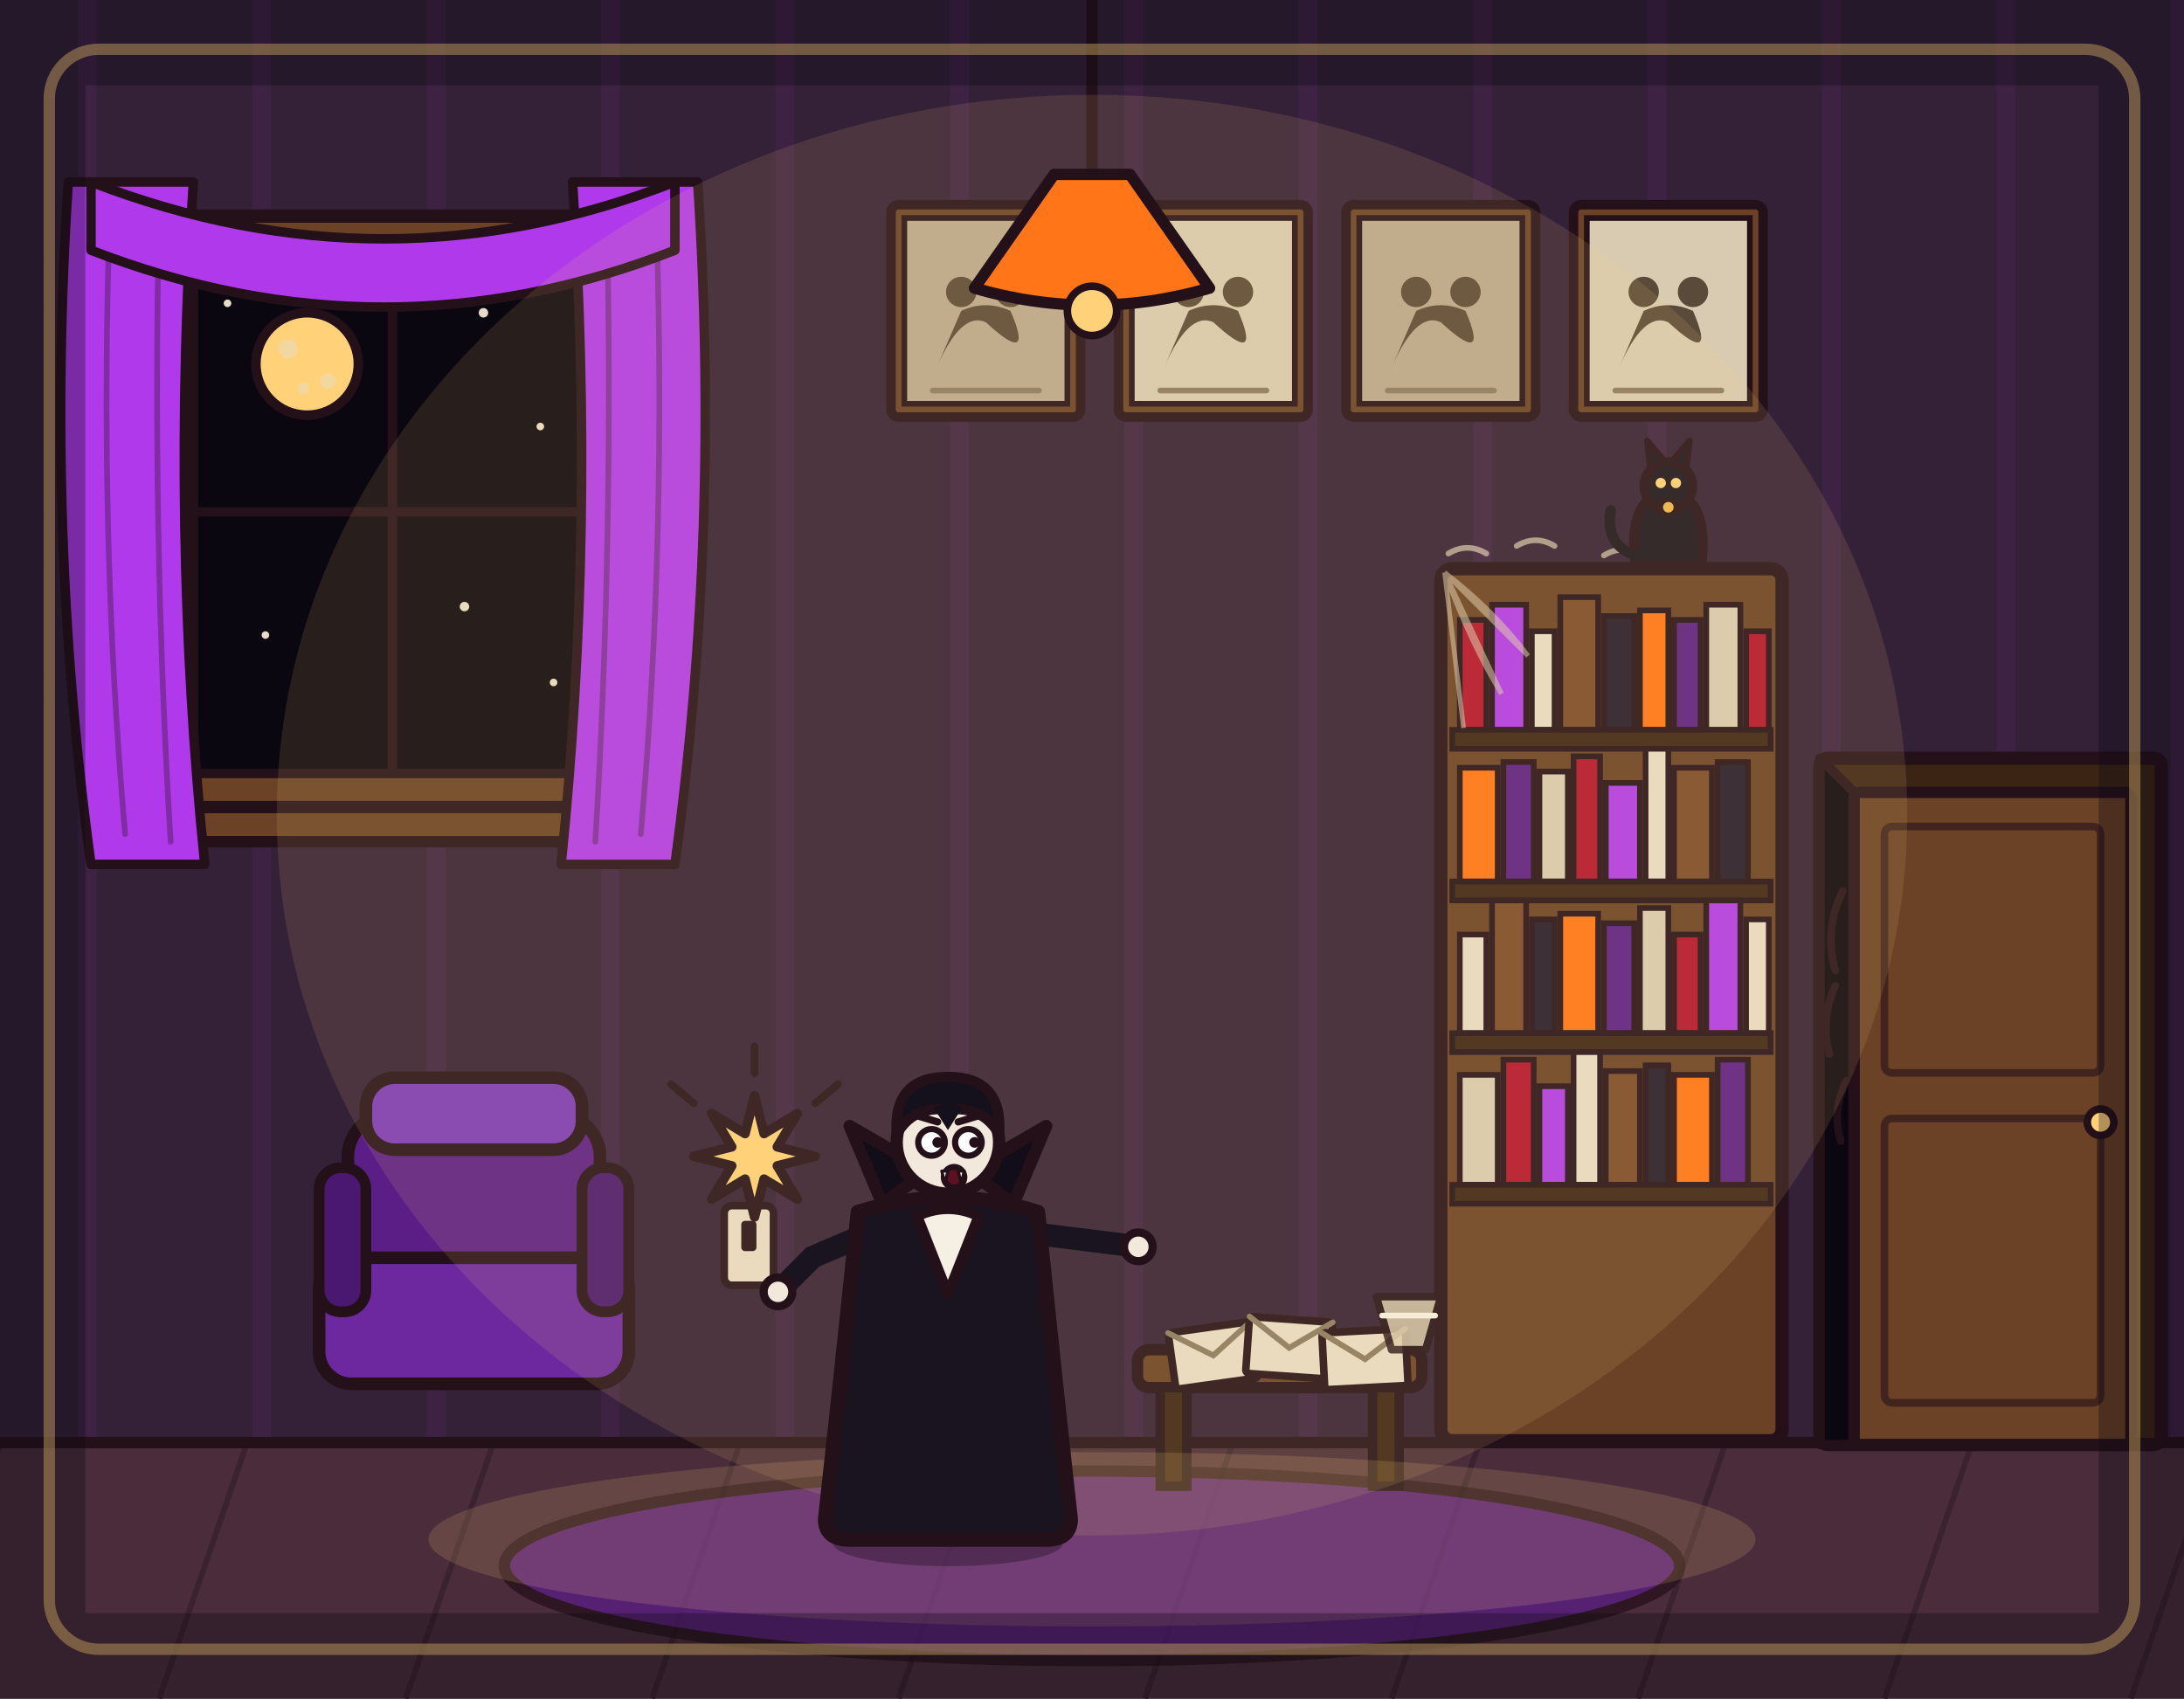
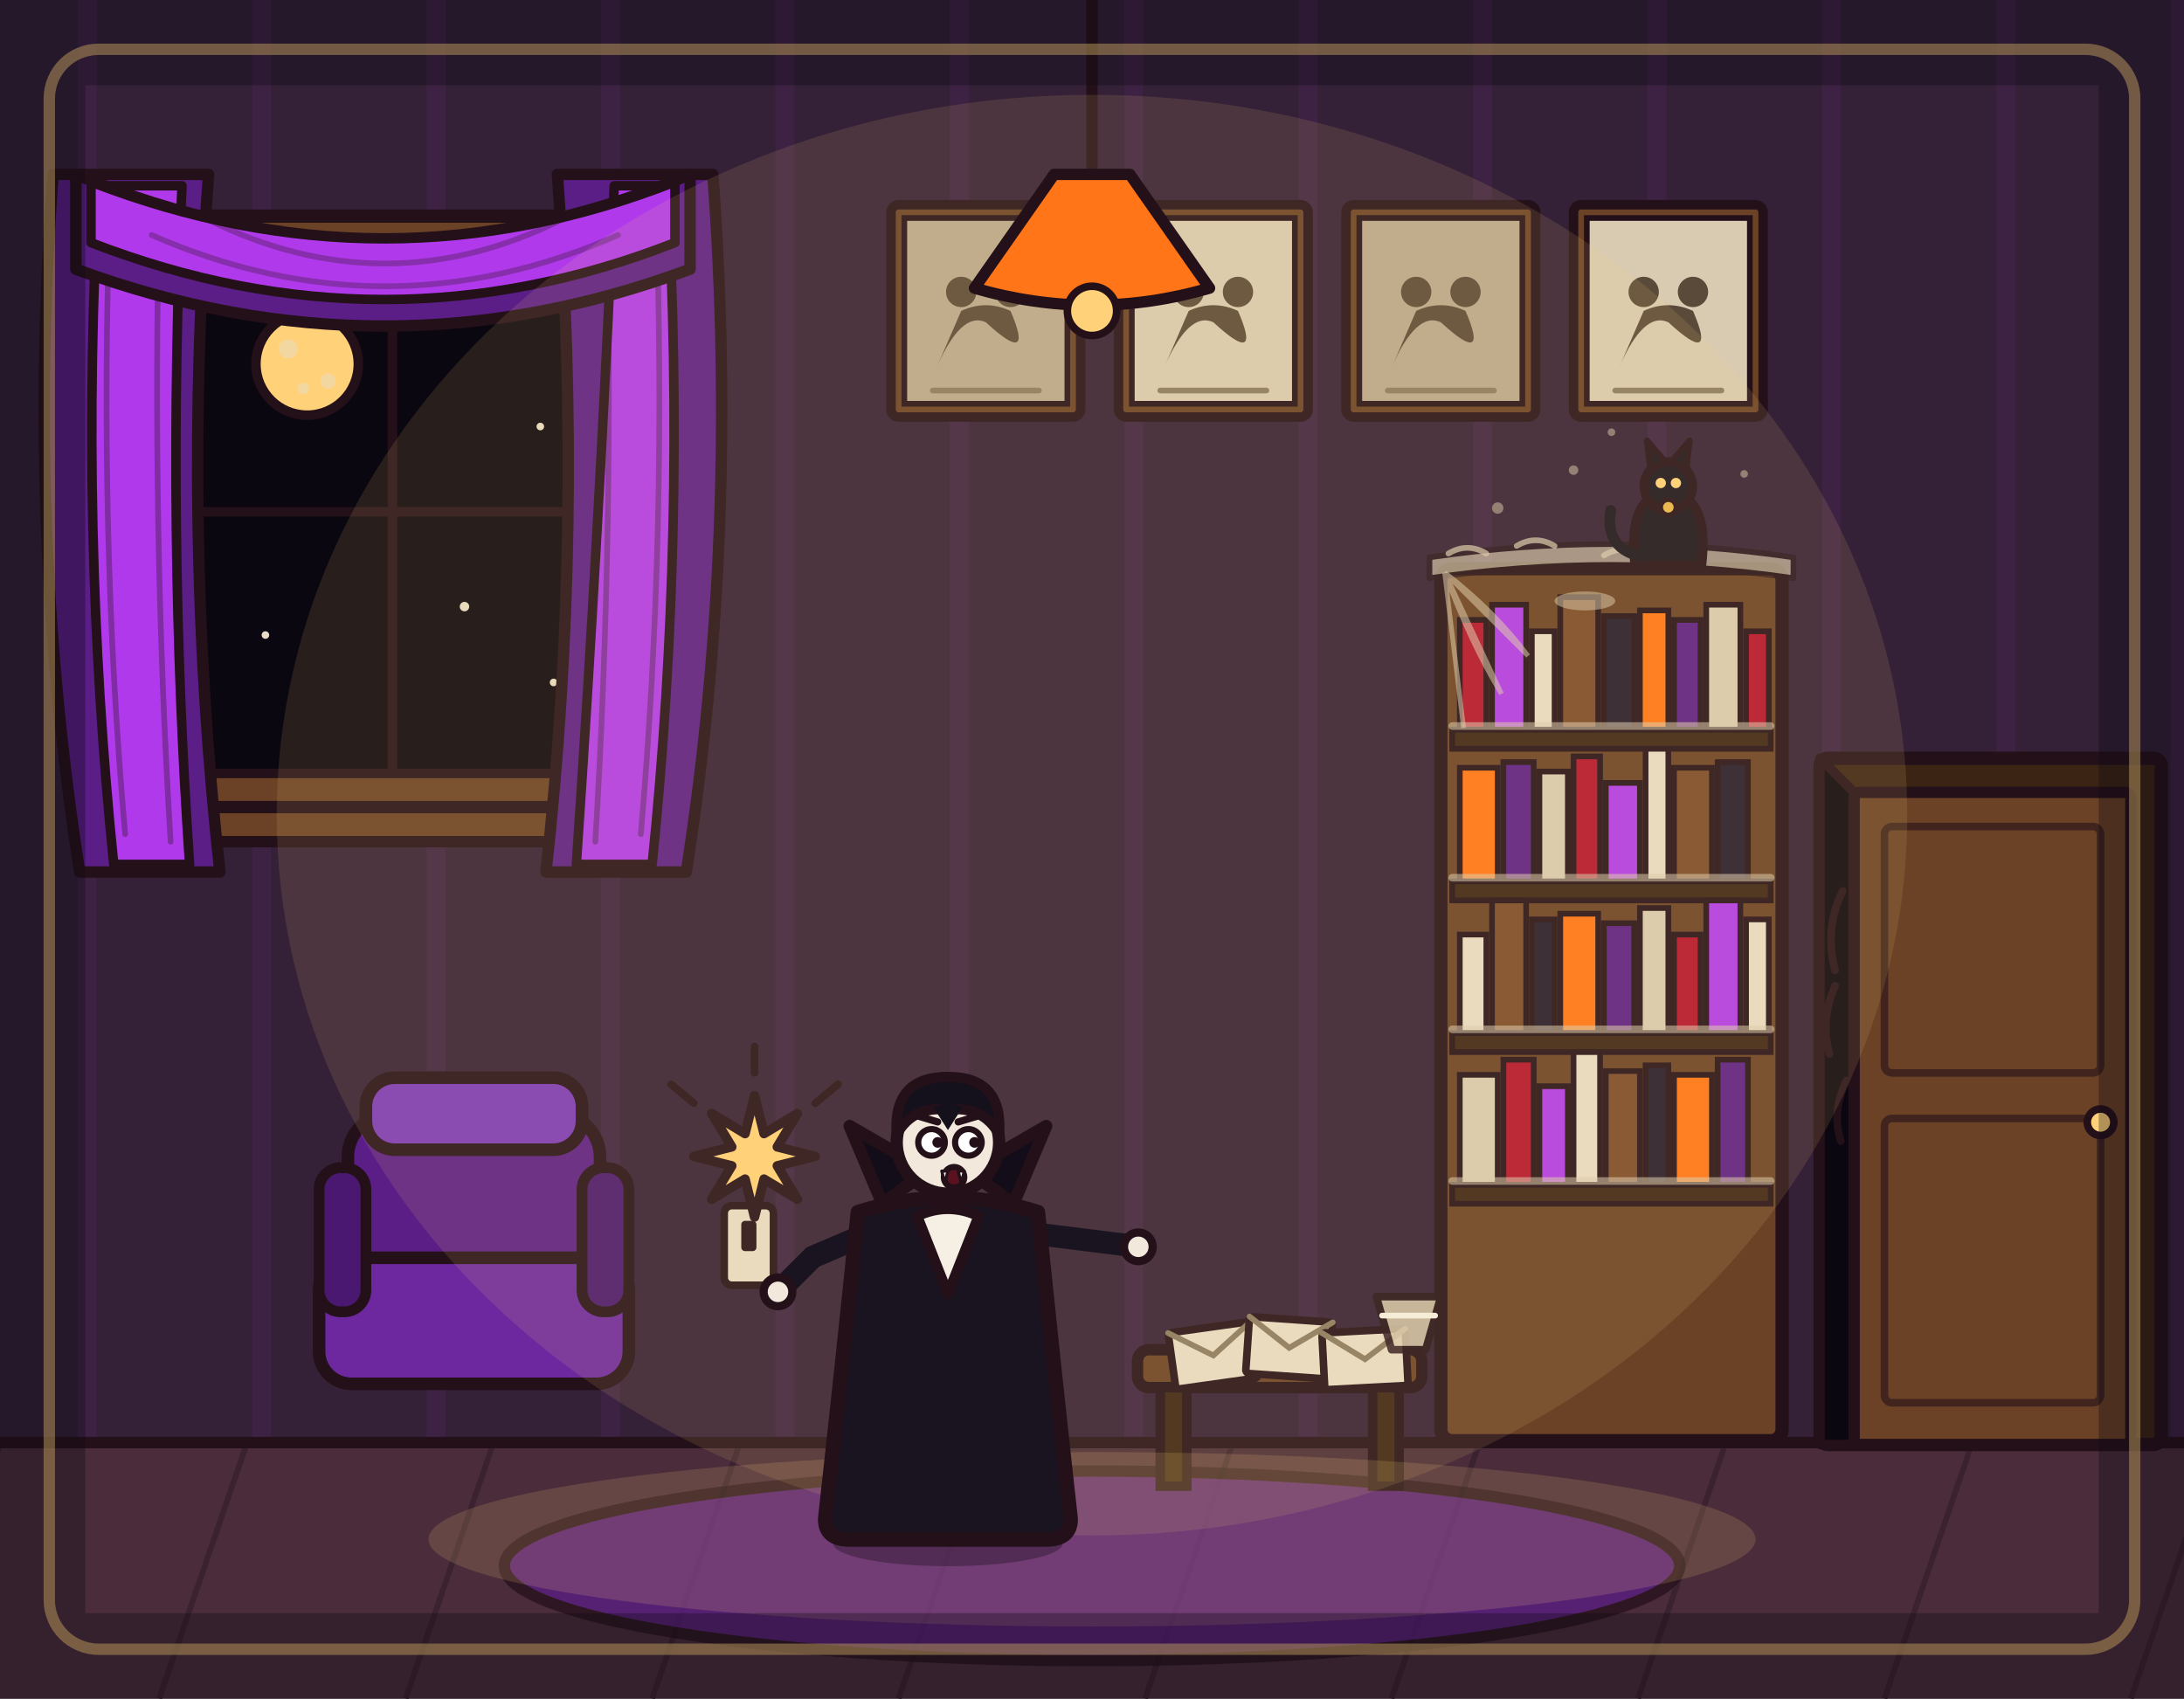
<svg xmlns="http://www.w3.org/2000/svg" viewBox="0 0 1152 896" width="1152" height="896">
  <rect x="0" y="0" width="1152" height="896" fill="#2a1733" />
  <rect x="0" y="0" width="1152" height="760" fill="#ffd27a" opacity=".05" />
  <path d="M46 0V762M138 0V762M230 0V762M322 0V762M414 0V762M506 0V762M598 0V762M690 0V762M782 0V762M874 0V762M966 0V762M1058 0V762M1150 0V762" stroke="#b03aeb" stroke-width="10" opacity=".07" fill="none" />
  <rect x="0" y="760" width="1152" height="136" fill="#4a2c3a" />
  <path d="M0 762 L-46 896M130 762 L84 896M260 762 L214 896M390 762 L344 896M520 762 L474 896M650 762 L604 896M780 762 L734 896M910 762 L864 896M1040 762 L994 896M1170 762 L1124 896" stroke="#3a2230" stroke-width="3" fill="none" />
  <line x1="0" y1="761" x2="1152" y2="761" stroke="#241019" stroke-width="6" stroke-linecap="round" />
  <ellipse cx="576" cy="826" rx="310" ry="50" fill="#5b1e86" stroke="#241019" stroke-width="6" stroke-linejoin="round" opacity=".75" />
  <rect x="84" y="114" width="246" height="312" rx="6" fill="#6b4226" stroke="#241019" stroke-width="7" stroke-linejoin="round" />
  <rect x="102" y="132" width="210" height="276" fill="#0b0710" stroke="#241019" stroke-width="5" />
  <line x1="207" y1="132" x2="207" y2="408" stroke="#241019" stroke-width="5" />
  <line x1="102" y1="270" x2="312" y2="270" stroke="#241019" stroke-width="5" />
  <circle cx="162" cy="192" r="27" fill="#ffd27a" stroke="#241019" stroke-width="5" />
  <circle cx="152" cy="184" r="5" fill="#e8dcc8" opacity=".5" />
  <circle cx="173" cy="201" r="4" fill="#e8dcc8" opacity=".5" />
  <circle cx="160" cy="205" r="3" fill="#e8dcc8" opacity=".5" />
  <circle cx="255" cy="165" r="2.5" fill="#e8dcc8" />
  <circle cx="285" cy="225" r="2" fill="#e8dcc8" />
  <circle cx="245" cy="320" r="2.5" fill="#e8dcc8" />
  <circle cx="140" cy="335" r="2" fill="#e8dcc8" />
  <circle cx="292" cy="360" r="2" fill="#e8dcc8" />
  <circle cx="120" cy="160" r="2" fill="#e8dcc8" />
  <rect x="76" y="426" width="262" height="18" rx="4" fill="#6b4226" stroke="#241019" stroke-width="6" stroke-linejoin="round" />
-   <path d="M36 96 Q24 280 48 456 L108 456 Q90 280 102 96 Z" fill="#b03aeb" stroke="#241019" stroke-width="5" stroke-linejoin="round" />
-   <path d="M368 96 Q380 280 356 456 L296 456 Q314 280 302 96 Z" fill="#b03aeb" stroke="#241019" stroke-width="5" stroke-linejoin="round" />
+   <path d="M28 92 Q14 280 42 460 L116 460 Q96 280 110 92 Z" fill="#5b1e86" stroke="#241019" stroke-width="6" stroke-linejoin="round" />
+   <path d="M52 98 Q42 280 60 456 L100 456 Q88 280 96 98 Z" fill="#b03aeb" stroke="#241019" stroke-width="5" stroke-linejoin="round" />
+   <path d="M376 92 Q390 280 362 460 L288 460 Q308 280 294 92 Z" fill="#5b1e86" stroke="#241019" stroke-width="6" stroke-linejoin="round" />
+   <path d="M352 98 Q362 280 344 456 L304 456 Q316 280 324 98 Z" fill="#b03aeb" stroke="#241019" stroke-width="5" stroke-linejoin="round" />
  <path d="M58 110 Q52 280 66 440 M84 108 Q80 280 90 444" fill="none" stroke="#241019" stroke-width="3" opacity=".35" stroke-linecap="round" />
  <path d="M346 110 Q352 280 338 440 M320 108 Q324 280 314 444" fill="none" stroke="#241019" stroke-width="3" opacity=".35" stroke-linecap="round" />
-   <path d="M48 96 Q203 156 356 96 L356 132 Q203 192 48 132 Z" fill="#b03aeb" stroke="#241019" stroke-width="5" stroke-linejoin="round" />
+   <path d="M40 92 Q203 160 364 92 L364 142 Q203 202 40 142 Z" fill="#5b1e86" stroke="#241019" stroke-width="6" stroke-linejoin="round" />
+   <path d="M48 96 Q203 156 356 96 L356 128 Q203 188 48 128 Z" fill="#b03aeb" stroke="#241019" stroke-width="5" stroke-linejoin="round" />
+   <path d="M110 116 Q203 162 296 116 M80 124 Q203 178 326 124" fill="none" stroke="#241019" stroke-width="3" opacity=".3" stroke-linecap="round" />
  <rect x="470" y="108" width="100" height="112" rx="4" fill="#6b4226" stroke="#241019" stroke-width="5" stroke-linejoin="round" />
  <rect x="477" y="115" width="86" height="98" fill="#b9a88e" stroke="#241019" stroke-width="3" />
  <circle cx="507" cy="154" r="8" fill="#5a4a3a" />
  <circle cx="533" cy="154" r="8" fill="#5a4a3a" />
  <path d="M494 194 Q507 164 520 170 Q546 194 533 164 Q520 158 507 164 Z" fill="#5a4a3a" />
  <line x1="492" y1="206" x2="548" y2="206" stroke="#8a7a64" stroke-width="3" stroke-linecap="round" />
  <rect x="590" y="108" width="100" height="112" rx="4" fill="#6b4226" stroke="#241019" stroke-width="5" stroke-linejoin="round" />
  <rect x="597" y="115" width="86" height="98" fill="#d9cbb2" stroke="#241019" stroke-width="3" />
  <circle cx="627" cy="154" r="8" fill="#5a4a3a" />
  <circle cx="653" cy="154" r="8" fill="#5a4a3a" />
  <path d="M614 194 Q627 164 640 170 Q666 194 653 164 Q640 158 627 164 Z" fill="#5a4a3a" />
  <line x1="612" y1="206" x2="668" y2="206" stroke="#8a7a64" stroke-width="3" stroke-linecap="round" />
  <rect x="710" y="108" width="100" height="112" rx="4" fill="#6b4226" stroke="#241019" stroke-width="5" stroke-linejoin="round" />
  <rect x="717" y="115" width="86" height="98" fill="#b9a88e" stroke="#241019" stroke-width="3" />
  <circle cx="747" cy="154" r="8" fill="#5a4a3a" />
  <circle cx="773" cy="154" r="8" fill="#5a4a3a" />
  <path d="M734 194 Q747 164 760 170 Q786 194 773 164 Q760 158 747 164 Z" fill="#5a4a3a" />
  <line x1="732" y1="206" x2="788" y2="206" stroke="#8a7a64" stroke-width="3" stroke-linecap="round" />
  <rect x="830" y="108" width="100" height="112" rx="4" fill="#6b4226" stroke="#241019" stroke-width="5" stroke-linejoin="round" />
  <rect x="837" y="115" width="86" height="98" fill="#d9cbb2" stroke="#241019" stroke-width="3" />
  <circle cx="867" cy="154" r="8" fill="#5a4a3a" />
  <circle cx="893" cy="154" r="8" fill="#5a4a3a" />
  <path d="M854 194 Q867 164 880 170 Q906 194 893 164 Q880 158 867 164 Z" fill="#5a4a3a" />
  <line x1="852" y1="206" x2="908" y2="206" stroke="#8a7a64" stroke-width="3" stroke-linecap="round" />
  <rect x="760" y="300" width="180" height="460" rx="6" fill="#6b4226" stroke="#241019" stroke-width="7" stroke-linejoin="round" />
  <rect x="770" y="327" width="14" height="58" fill="#b3122e" stroke="#241019" stroke-width="3" />
  <rect x="787" y="319" width="18" height="66" fill="#b03aeb" stroke="#241019" stroke-width="3" />
  <rect x="808" y="333" width="12" height="52" fill="#e8dcc8" stroke="#241019" stroke-width="3" />
  <rect x="823" y="315" width="20" height="70" fill="#7a4a2c" stroke="#241019" stroke-width="3" />
  <rect x="846" y="325" width="16" height="60" fill="#241a2e" stroke="#241019" stroke-width="3" />
  <rect x="865" y="322" width="15" height="63" fill="#ff7518" stroke="#241019" stroke-width="3" />
  <rect x="883" y="327" width="14" height="58" fill="#5b1e86" stroke="#241019" stroke-width="3" />
  <rect x="900" y="319" width="18" height="66" fill="#d9cbb2" stroke="#241019" stroke-width="3" />
  <rect x="921" y="333" width="12" height="52" fill="#b3122e" stroke="#241019" stroke-width="3" />
  <rect x="766" y="385" width="168" height="10" fill="#3c2415" stroke="#241019" stroke-width="3" />
  <rect x="770" y="405" width="20" height="60" fill="#ff7518" stroke="#241019" stroke-width="3" />
  <rect x="793" y="402" width="16" height="63" fill="#5b1e86" stroke="#241019" stroke-width="3" />
  <rect x="812" y="407" width="15" height="58" fill="#d9cbb2" stroke="#241019" stroke-width="3" />
  <rect x="830" y="399" width="14" height="66" fill="#b3122e" stroke="#241019" stroke-width="3" />
  <rect x="847" y="413" width="18" height="52" fill="#b03aeb" stroke="#241019" stroke-width="3" />
  <rect x="868" y="395" width="12" height="70" fill="#e8dcc8" stroke="#241019" stroke-width="3" />
  <rect x="883" y="405" width="20" height="60" fill="#7a4a2c" stroke="#241019" stroke-width="3" />
  <rect x="906" y="402" width="16" height="63" fill="#241a2e" stroke="#241019" stroke-width="3" />
  <rect x="766" y="465" width="168" height="10" fill="#3c2415" stroke="#241019" stroke-width="3" />
  <rect x="770" y="493" width="14" height="52" fill="#e8dcc8" stroke="#241019" stroke-width="3" />
  <rect x="787" y="475" width="18" height="70" fill="#7a4a2c" stroke="#241019" stroke-width="3" />
  <rect x="808" y="485" width="12" height="60" fill="#241a2e" stroke="#241019" stroke-width="3" />
  <rect x="823" y="482" width="20" height="63" fill="#ff7518" stroke="#241019" stroke-width="3" />
  <rect x="846" y="487" width="16" height="58" fill="#5b1e86" stroke="#241019" stroke-width="3" />
  <rect x="865" y="479" width="15" height="66" fill="#d9cbb2" stroke="#241019" stroke-width="3" />
  <rect x="883" y="493" width="14" height="52" fill="#b3122e" stroke="#241019" stroke-width="3" />
  <rect x="900" y="475" width="18" height="70" fill="#b03aeb" stroke="#241019" stroke-width="3" />
  <rect x="921" y="485" width="12" height="60" fill="#e8dcc8" stroke="#241019" stroke-width="3" />
  <rect x="766" y="545" width="168" height="10" fill="#3c2415" stroke="#241019" stroke-width="3" />
  <rect x="770" y="567" width="20" height="58" fill="#d9cbb2" stroke="#241019" stroke-width="3" />
  <rect x="793" y="559" width="16" height="66" fill="#b3122e" stroke="#241019" stroke-width="3" />
  <rect x="812" y="573" width="15" height="52" fill="#b03aeb" stroke="#241019" stroke-width="3" />
  <rect x="830" y="555" width="14" height="70" fill="#e8dcc8" stroke="#241019" stroke-width="3" />
  <rect x="847" y="565" width="18" height="60" fill="#7a4a2c" stroke="#241019" stroke-width="3" />
  <rect x="868" y="562" width="12" height="63" fill="#241a2e" stroke="#241019" stroke-width="3" />
  <rect x="883" y="567" width="20" height="58" fill="#ff7518" stroke="#241019" stroke-width="3" />
  <rect x="906" y="559" width="16" height="66" fill="#5b1e86" stroke="#241019" stroke-width="3" />
  <rect x="766" y="625" width="168" height="10" fill="#3c2415" stroke="#241019" stroke-width="3" />
+   <path d="M754 294 Q850 280 946 294 L946 305 Q850 291 754 305 Z" fill="#d9cbb2" opacity=".65" stroke="#241019" stroke-width="3" stroke-linejoin="round" />
+   <path d="M766 383 L934 383 M766 463 L934 463 M766 543 L934 543 M766 623 L934 623" fill="none" stroke="#d9cbb2" stroke-width="4" opacity=".55" stroke-linecap="round" />
+   <g fill="#d9cbb2" opacity=".5">
+     <circle cx="790" cy="268" r="3" />
+     <circle cx="830" cy="248" r="2.5" />
+     <circle cx="880" cy="270" r="3" />
+     <circle cx="920" cy="250" r="2" />
+     <circle cx="850" cy="228" r="2" />
+     <ellipse cx="836" cy="317" rx="16" ry="5" />
+   </g>
  <path d="M764 292 q10 -6 20 0 M800 288 q10 -6 20 0 M846 293 q10 -6 20 0" fill="none" stroke="#d9cbb2" stroke-width="3" opacity=".7" stroke-linecap="round" />
  <path d="M762 302 L806 346 M762 302 L792 366 M762 302 L772 384 M762 302 Q788 322 806 346 M762 302 Q776 340 792 366" fill="none" stroke="#d9cbb2" stroke-width="2.5" opacity=".55" />
  <g transform="translate(880 298) scale(0.8)">
    <path d="M-22 0 Q-26 -34 -12 -44 Q0 -50 12 -44 Q26 -34 22 0 Z" fill="#1a1420" stroke="#241019" stroke-width="6" stroke-linejoin="round" />
    <circle cx="0" cy="-52" r="16" fill="#1a1420" stroke="#241019" stroke-width="6" stroke-linejoin="round" />
    <path d="M-12 -64 L-14 -82 L-2 -68 Z" fill="#1a1420" stroke="#241019" stroke-width="4" stroke-linejoin="round" />
    <path d="M12 -64 L14 -82 L2 -68 Z" fill="#1a1420" stroke="#241019" stroke-width="4" stroke-linejoin="round" />
    <path d="M-20 -6 Q-42 -12 -38 -36" fill="none" stroke="#1a1420" stroke-width="7" stroke-linecap="round" />
    <circle cx="-5" cy="-54" r="3.4" fill="#ffd27a" />
    <circle cx="5" cy="-54" r="3.4" fill="#ffd27a" />
    <circle cx="0" cy="-38" r="5" fill="#e8b64c" stroke="#241019" stroke-width="3" />
  </g>
  <g transform="translate(250 730) scale(0.95)">
    <rect x="-70" y="-150" width="140" height="110" rx="24" fill="#5b1e86" stroke="#241019" stroke-width="7" stroke-linejoin="round" />
    <rect x="-86" y="-70" width="172" height="70" rx="18" fill="#6d28a0" stroke="#241019" stroke-width="7" stroke-linejoin="round" />
    <rect x="-86" y="-120" width="26" height="80" rx="12" fill="#4a1870" stroke="#241019" stroke-width="6" stroke-linejoin="round" />
    <rect x="60" y="-120" width="26" height="80" rx="12" fill="#4a1870" stroke="#241019" stroke-width="6" stroke-linejoin="round" />
    <rect x="-60" y="-170" width="120" height="40" rx="16" fill="#7a3ab8" stroke="#241019" stroke-width="7" stroke-linejoin="round" />
  </g>
  <rect x="600" y="712" width="150" height="20" rx="6" fill="#6b4226" stroke="#241019" stroke-width="6" stroke-linejoin="round" />
  <rect x="612" y="732" width="14" height="52" fill="#3c2415" stroke="#241019" stroke-width="5" />
  <rect x="724" y="732" width="14" height="52" fill="#3c2415" stroke="#241019" stroke-width="5" />
  <g transform="rotate(-8 640 715)">
    <rect x="618" y="700" width="44" height="30" rx="2" fill="#e8dcc8" stroke="#241019" stroke-width="4" stroke-linejoin="round" />
    <path d="M618 700 L640 715 L662 700" fill="none" stroke="#8a7a64" stroke-width="3" stroke-linecap="round" />
  </g>
  <g transform="rotate(4 680 711)">
    <rect x="658" y="696" width="44" height="30" rx="2" fill="#e8dcc8" stroke="#241019" stroke-width="4" stroke-linejoin="round" />
    <path d="M658 696 L680 711 L702 696" fill="none" stroke="#8a7a64" stroke-width="3" stroke-linecap="round" />
  </g>
  <g transform="rotate(-3 720 717)">
    <rect x="698" y="702" width="44" height="30" rx="2" fill="#e8dcc8" stroke="#241019" stroke-width="4" stroke-linejoin="round" />
    <path d="M698 702 L720 717 L742 702" fill="none" stroke="#8a7a64" stroke-width="3" stroke-linecap="round" />
  </g>
  <path d="M726 684 L734 712 L752 712 L760 684 Z" fill="#d9cbb2" opacity=".85" stroke="#241019" stroke-width="4" stroke-linejoin="round" />
  <line x1="729" y1="694" x2="757" y2="694" stroke="#f6efe4" stroke-width="3" stroke-linecap="round" />
  <rect x="960" y="400" width="180" height="362" rx="4" fill="#3c2415" stroke="#241019" stroke-width="7" stroke-linejoin="round" />
  <path d="M960 400 L978 418 L978 762 L960 762 Z" fill="#0b0710" stroke="#241019" stroke-width="5" stroke-linejoin="round" />
  <rect x="978" y="418" width="146" height="344" rx="3" fill="#6b4226" stroke="#241019" stroke-width="6" stroke-linejoin="round" />
  <rect x="994" y="436" width="114" height="130" rx="4" fill="none" stroke="#241019" stroke-width="4" opacity=".6" />
  <rect x="994" y="590" width="114" height="150" rx="4" fill="none" stroke="#241019" stroke-width="4" opacity=".6" />
  <circle cx="1108" cy="592" r="7" fill="#ffd27a" stroke="#241019" stroke-width="4" />
  <path d="M972 470 q-10 20 -4 42" fill="none" stroke="#241019" stroke-width="4" stroke-linecap="round" />
  <path d="M968 520 q-8 18 -3 36" fill="none" stroke="#241019" stroke-width="4" stroke-linecap="round" />
  <path d="M974 570 q-8 16 -3 32" fill="none" stroke="#241019" stroke-width="4" stroke-linecap="round" />
  <rect x="382" y="636" width="26" height="42" rx="4" fill="#e8dcc8" stroke="#241019" stroke-width="4" stroke-linejoin="round" />
  <rect x="391" y="644" width="8" height="16" rx="2" fill="#241019" />
  <polygon points="398.0,578.0 403.0,598.0 420.6,587.4 410.0,605.0 430.0,610.0 410.0,615.0 420.6,632.6 403.0,622.0 398.0,642.0 393.0,622.0 375.4,632.6 386.0,615.0 366.0,610.0 386.0,605.0 375.4,587.4 393.0,598.0" fill="#ffd27a" stroke="#241019" stroke-width="5" stroke-linejoin="round" />
  <path d="M398 566 L398 552 M366 582 L354 572 M430 582 L442 572" stroke="#241019" stroke-width="4" stroke-linecap="round" />
  <line x1="576" y1="0" x2="576" y2="92" stroke="#241019" stroke-width="6" stroke-linecap="round" />
  <ellipse cx="576" cy="430" rx="430" ry="380" fill="#ffd27a" opacity=".12" />
  <path d="M514 152 L556 92 L596 92 L638 152 Q576 170 514 152 Z" fill="#ff7518" stroke="#241019" stroke-width="6" stroke-linejoin="round" />
  <circle cx="576" cy="164" r="13" fill="#ffd27a" stroke="#241019" stroke-width="4" />
  <ellipse cx="576" cy="812" rx="350" ry="46" fill="#ffd27a" opacity=".16" />
  <g transform="translate(500 810) scale(1.08)">
    <ellipse cx="0" cy="4" rx="56" ry="11" fill="#000000" opacity=".28" />
    <path d="M-12 -62 L-16 -6" fill="none" stroke="#241a2e" stroke-width="15" stroke-linecap="round" />
    <path d="M12 -62 L16 -6" fill="none" stroke="#241a2e" stroke-width="15" stroke-linecap="round" />
    <ellipse cx="-18" cy="-4" rx="15" ry="7" fill="#14101c" stroke="#241019" stroke-width="4" />
    <ellipse cx="18" cy="-4" rx="15" ry="7" fill="#14101c" stroke="#241019" stroke-width="4" />
    <path d="M-38 -148 L-66 -136 L-80 -122" fill="none" stroke="#1a1420" stroke-width="11" stroke-linecap="round" />
    <circle cx="-83" cy="-119" r="7" fill="#f2e8dc" stroke="#241019" stroke-width="4" />
    <path d="M38 -148 L86 -142" fill="none" stroke="#1a1420" stroke-width="11" stroke-linecap="round" />
    <circle cx="93" cy="-141" r="7" fill="#f2e8dc" stroke="#241019" stroke-width="4" />
    <path d="M-44 -158 Q-52 -80 -60 -8 Q-60 2 -48 2 L48 2 Q60 2 60 -8 Q52 -80 44 -158 Q0 -172 -44 -158 Z" fill="#1a1420" stroke="#241019" stroke-width="7" stroke-linejoin="round" />
    <path d="M-32 -162 L-48 -200 L-10 -178 Z" fill="#120d18" stroke="#241019" stroke-width="6" stroke-linejoin="round" />
    <path d="M32 -162 L48 -200 L10 -178 Z" fill="#120d18" stroke="#241019" stroke-width="6" stroke-linejoin="round" />
    <path d="M-15 -156 L0 -118 L15 -156 Q0 -163 -15 -156 Z" fill="#f6efe4" stroke="#241019" stroke-width="5" stroke-linejoin="round" />
    <circle cx="0" cy="-192" r="25" fill="#f2e8dc" stroke="#241019" stroke-width="6" stroke-linejoin="round" />
    <path d="M-25 -196 Q-27 -224 0 -224 Q27 -224 25 -196 Q17 -210 0 -208 Q-17 -210 -25 -196 Z" fill="#14101c" stroke="#241019" stroke-width="5" stroke-linejoin="round" />
    <path d="M-7 -209 L0 -198 L7 -209 Q0 -213 -7 -209 Z" fill="#14101c" />
    <path d="M-15 -205 L-5 -202 M5 -202 L15 -205" fill="none" stroke="#241019" stroke-width="3.5" stroke-linecap="round" />
    <circle cx="-8" cy="-192" r="6.5" fill="#ffffff" stroke="#241019" stroke-width="3" />
    <circle cx="10" cy="-192" r="6.5" fill="#ffffff" stroke="#241019" stroke-width="3" />
    <circle cx="-5" cy="-192" r="2.6" fill="#241019" />
    <circle cx="13" cy="-192" r="2.6" fill="#241019" />
    <circle cx="3" cy="-175" r="5" fill="#5b1220" stroke="#241019" stroke-width="3" />
    <path d="M-3 -178 L0 -178 L-1.5 -172 Z" fill="#ffffff" stroke="#241019" stroke-width="1.5" stroke-linejoin="round" />
    <path d="M5 -178 L8 -178 L6.5 -172 Z" fill="#ffffff" stroke="#241019" stroke-width="1.5" stroke-linejoin="round" />
  </g>
  <rect x="26" y="26" width="1100" height="844" rx="26" fill="none" stroke="#ffd27a" stroke-width="6" opacity=".55" />
  <rect x="0" y="0" width="1152" height="896" fill="none" stroke="#0b0710" stroke-width="90" opacity=".32" />
</svg>
